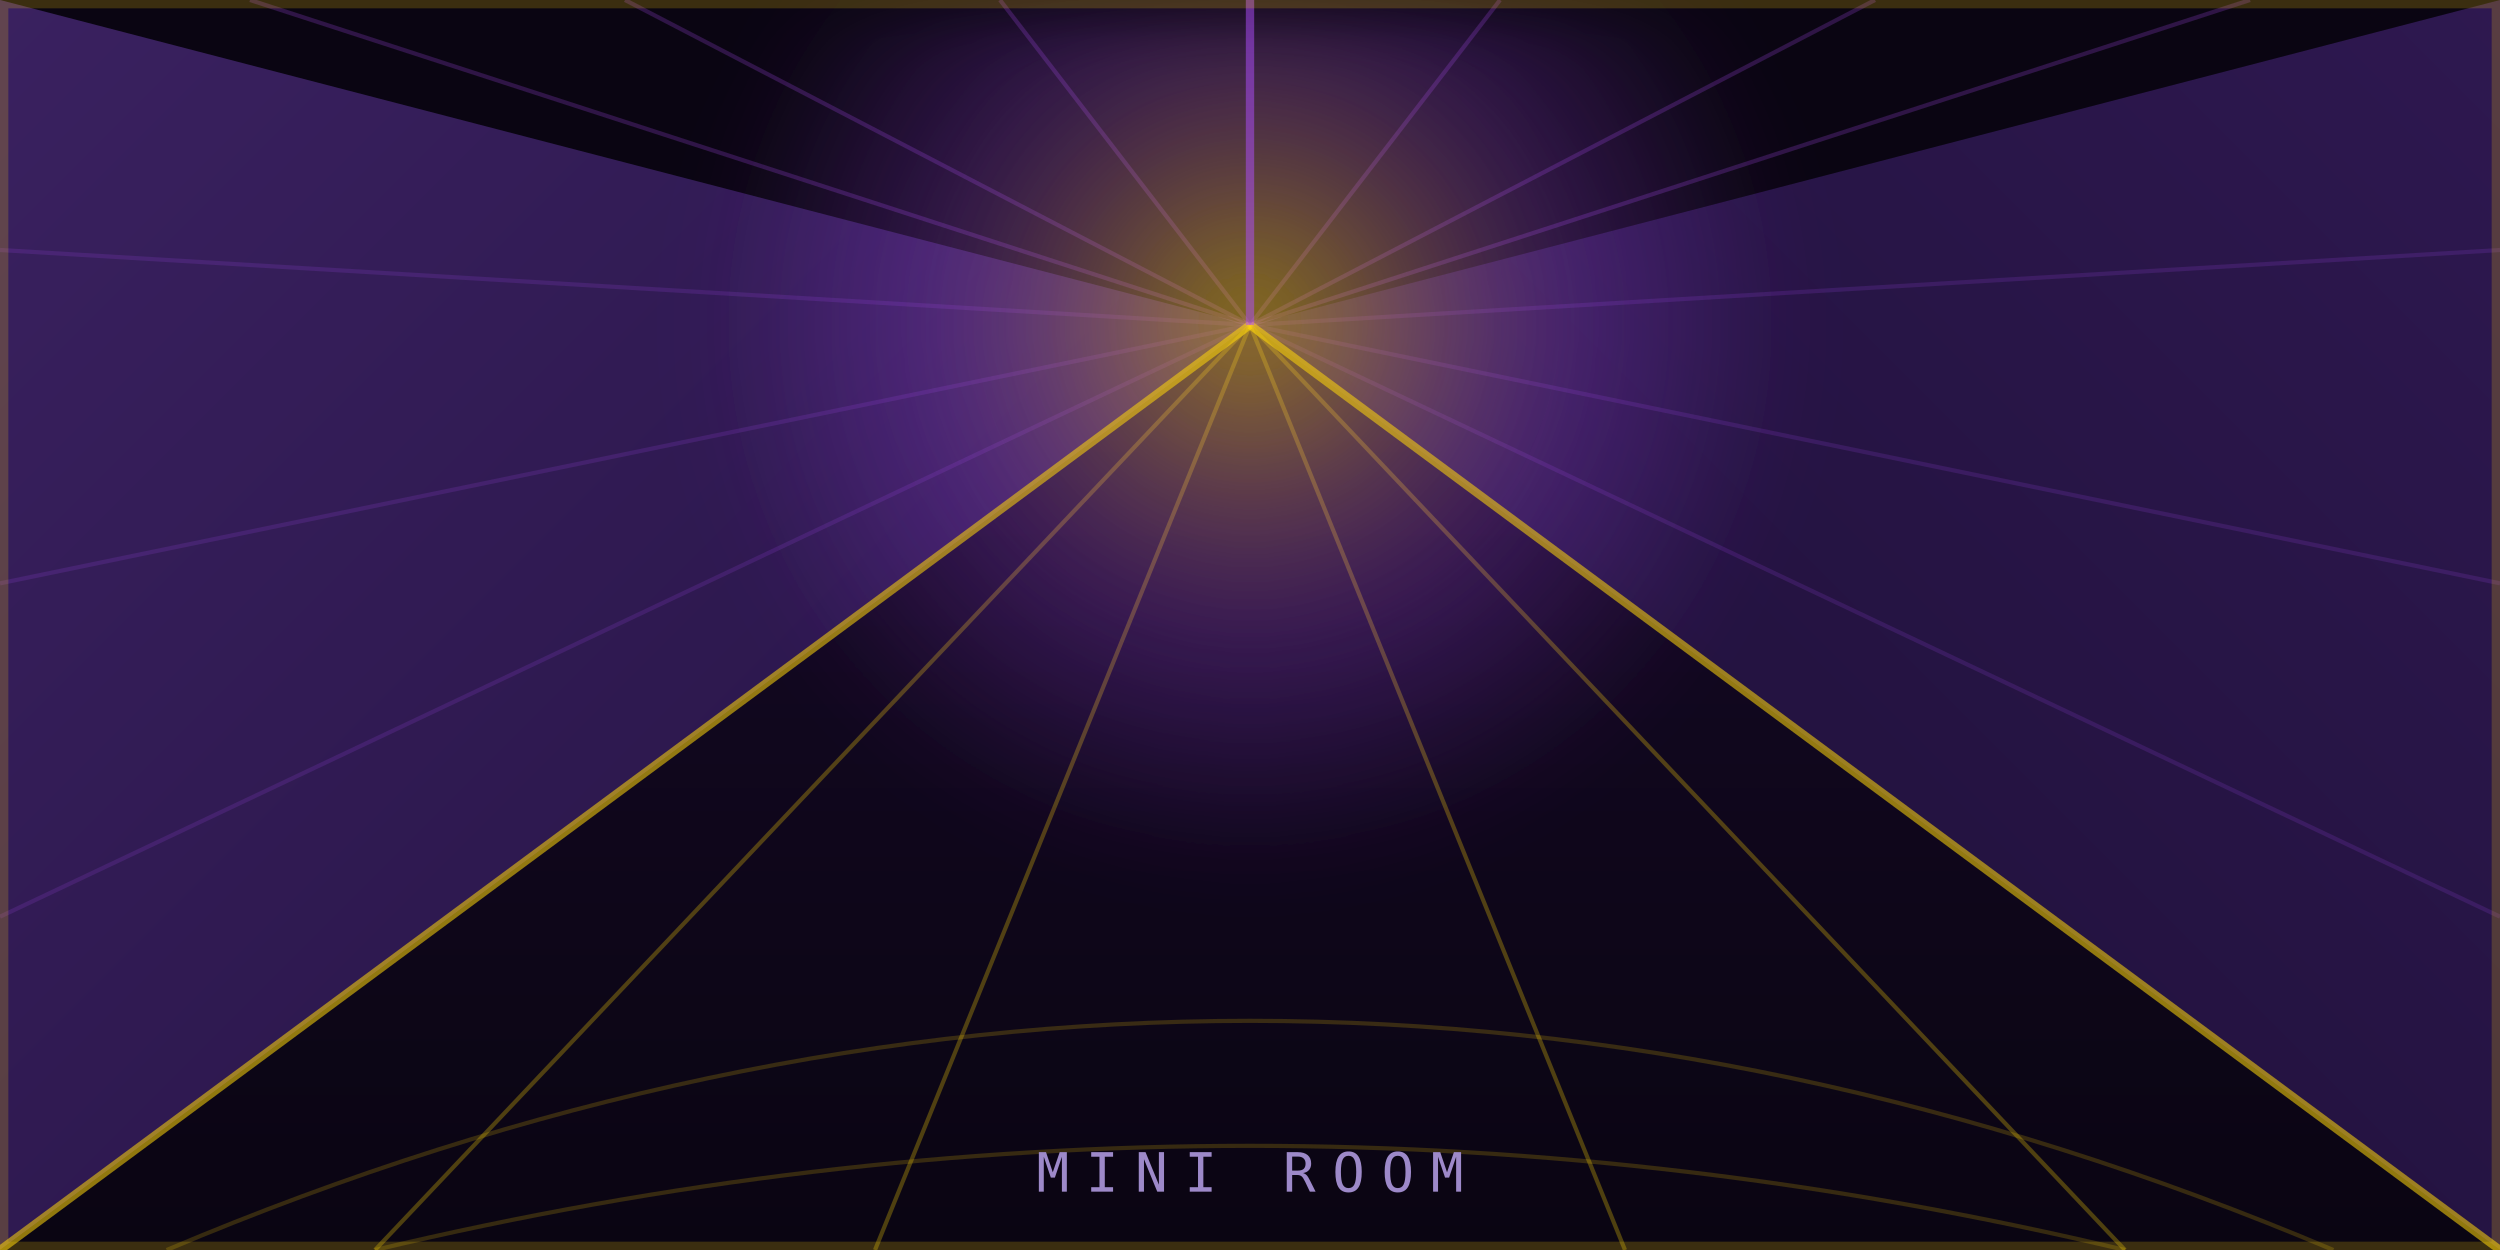
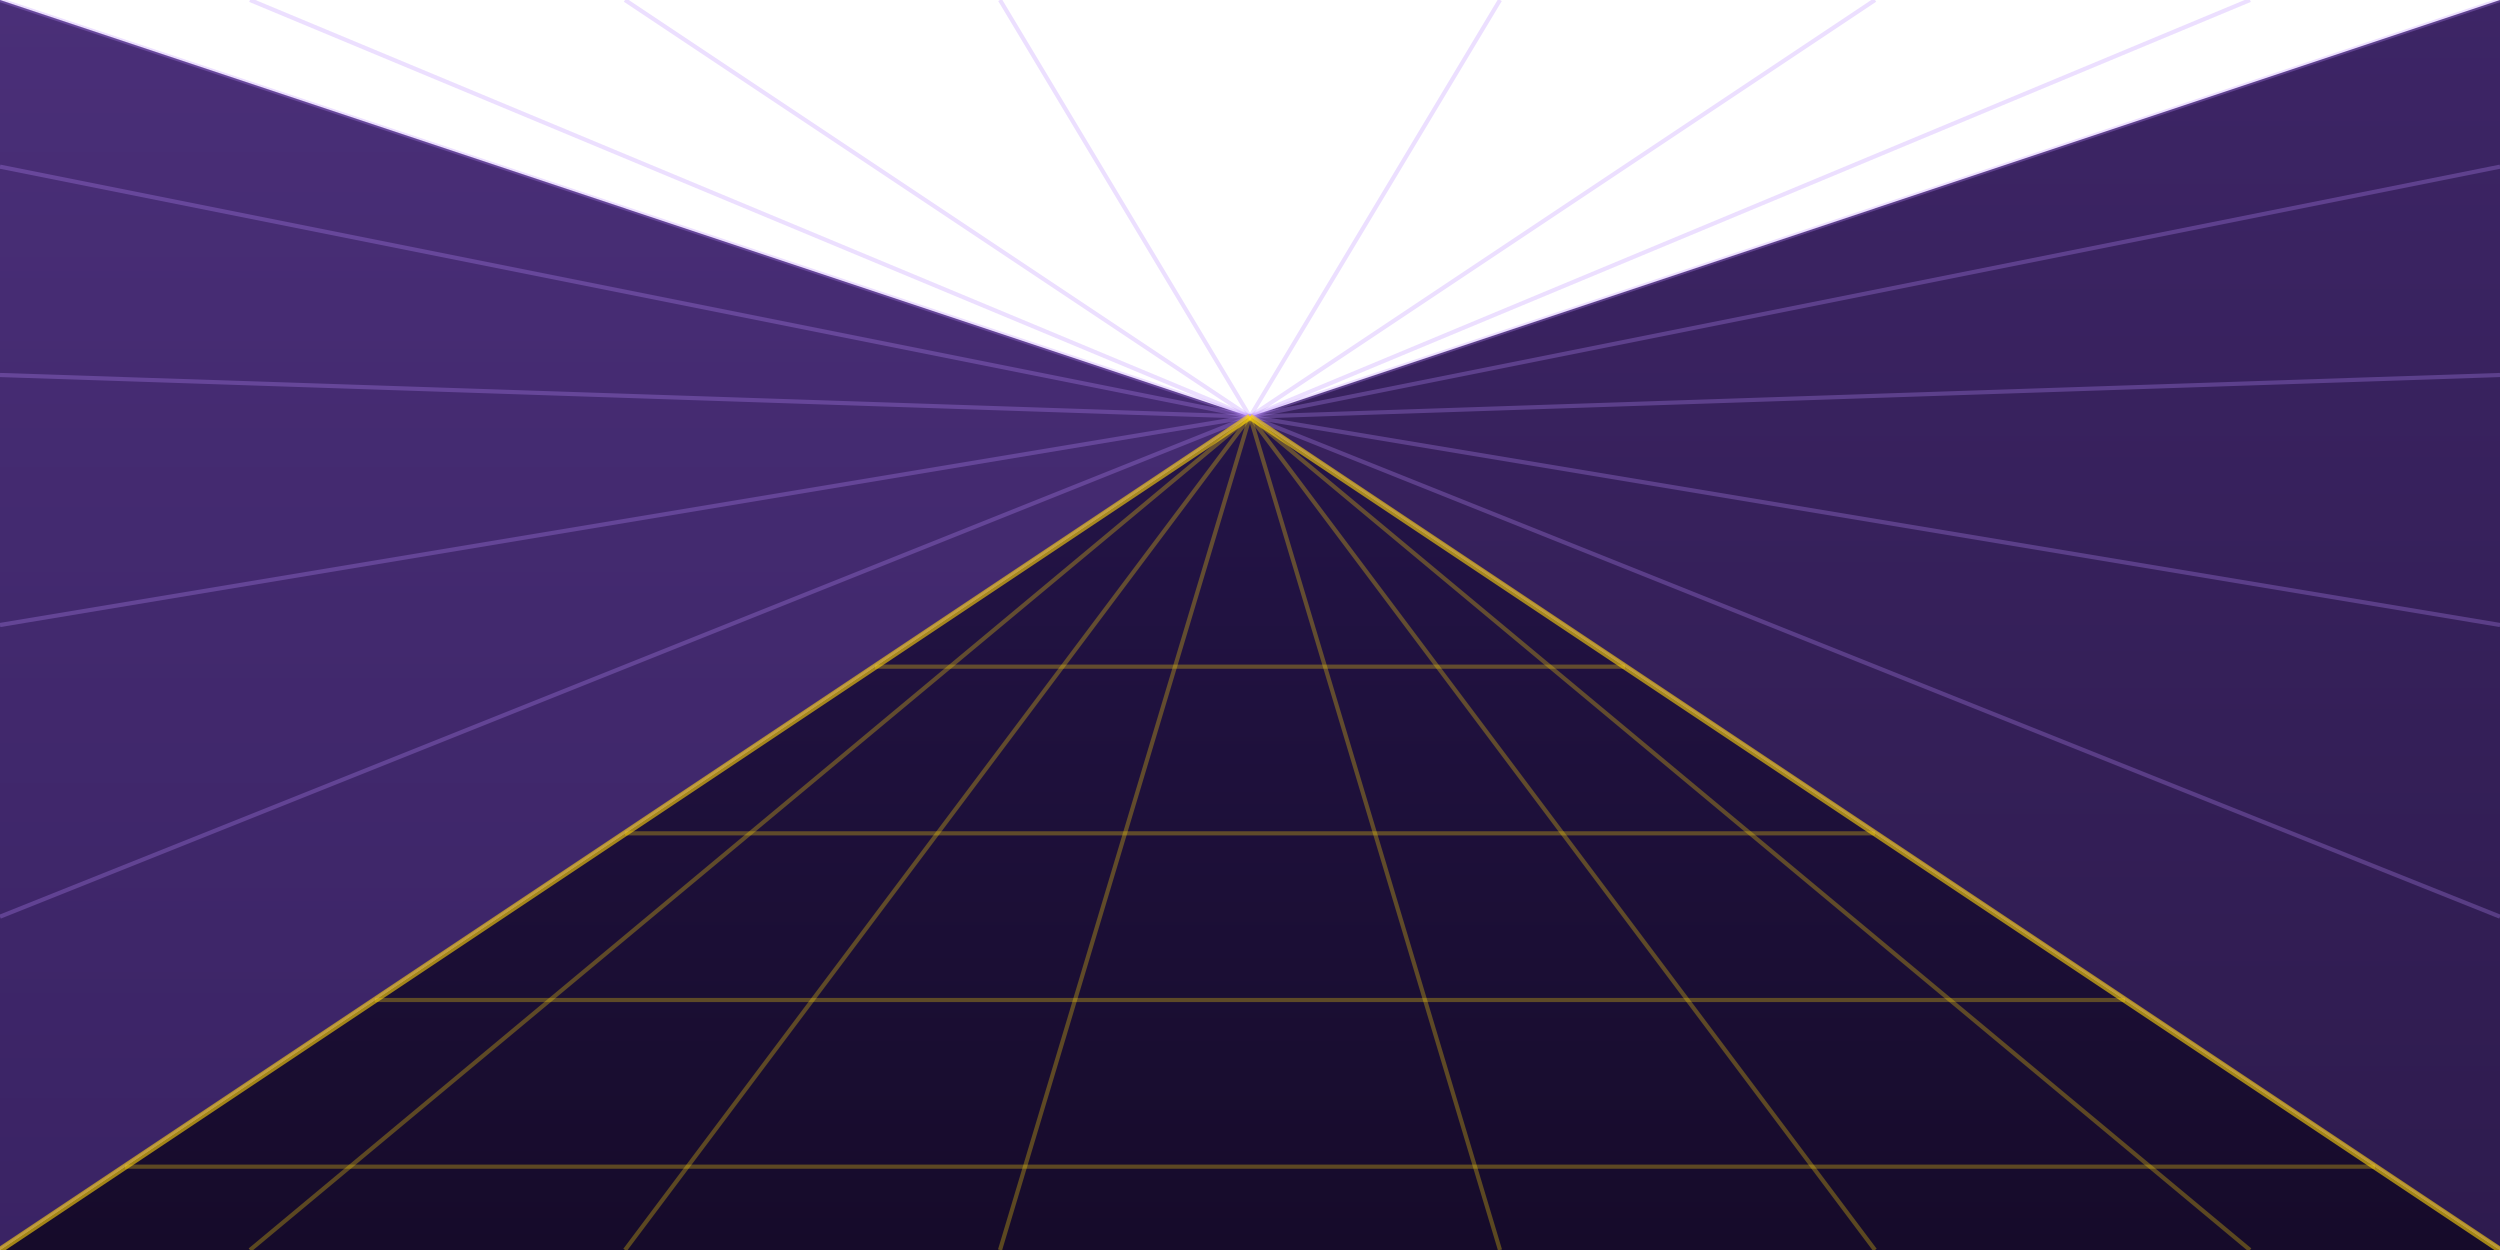
<svg xmlns="http://www.w3.org/2000/svg" viewBox="0 0 600 300">
  <defs>
-     <linearGradient id="wallL" x1="0" y1="0" x2="1" y2="1">
-       <stop offset="0%" stop-color="#3A2160" />
-       <stop offset="100%" stop-color="#241242" />
+     <linearGradient id="wallL" x1="0" y1="0" x2="0" y2="1">
+       <stop offset="0%" stop-color="#4A2F78" />
+       <stop offset="100%" stop-color="#3A2364" />
    </linearGradient>
-     <linearGradient id="wallR" x1="1" y1="0" x2="0" y2="1">
-       <stop offset="0%" stop-color="#2E1850" />
-       <stop offset="100%" stop-color="#1C0F35" />
+     <linearGradient id="wallR" x1="0" y1="0" x2="0" y2="1">
+       <stop offset="0%" stop-color="#3D2566" />
+       <stop offset="100%" stop-color="#2E1B4E" />
    </linearGradient>
    <linearGradient id="floor" x1="0" y1="0" x2="0" y2="1">
-       <stop offset="0%" stop-color="#150826" />
-       <stop offset="100%" stop-color="#0A0512" />
+       <stop offset="0%" stop-color="#241448" />
+       <stop offset="100%" stop-color="#160B2A" />
    </linearGradient>
-     <radialGradient id="apexGlow" cx="50%" cy="50%" r="50%">
-       <stop offset="0%" stop-color="#FFD60A" stop-opacity="0.55" />
-       <stop offset="60%" stop-color="#B14EFF" stop-opacity="0.22" />
-       <stop offset="100%" stop-color="#B14EFF" stop-opacity="0" />
-     </radialGradient>
-     <filter id="soft" x="-50%" y="-50%" width="200%" height="200%">
-       <feGaussianBlur stdDeviation="10" />
-     </filter>
  </defs>
-   <rect width="600" height="300" fill="#0A0512" />
-   <polygon points="0,0 300,78 0,300" fill="url(#wallL)" />
-   <polygon points="600,0 300,78 600,300" fill="url(#wallR)" />
-   <polygon points="300,78 0,300 600,300" fill="url(#floor)" />
-   <g stroke="#B14EFF" stroke-opacity="0.22" stroke-width="1">
-     <line x1="60" y1="0" x2="300" y2="78" />
-     <line x1="150" y1="0" x2="300" y2="78" />
-     <line x1="240" y1="0" x2="300" y2="78" />
-     <line x1="360" y1="0" x2="300" y2="78" />
-     <line x1="450" y1="0" x2="300" y2="78" />
-     <line x1="540" y1="0" x2="300" y2="78" />
+   <polygon points="0,0 300,100 0,300" fill="url(#wallL)" />
+   <polygon points="600,0 300,100 600,300" fill="url(#wallR)" />
+   <g stroke="#B98CFF" stroke-opacity="0.28" stroke-width="1">
+     <line x1="0" y1="0" x2="300" y2="100" />
+     <line x1="0" y1="40" x2="300" y2="100" />
+     <line x1="0" y1="90" x2="300" y2="100" />
+     <line x1="0" y1="150" x2="300" y2="100" />
+     <line x1="0" y1="220" x2="300" y2="100" />
+     <line x1="0" y1="300" x2="300" y2="100" />
+     <line x1="600" y1="0" x2="300" y2="100" />
+     <line x1="600" y1="40" x2="300" y2="100" />
+     <line x1="600" y1="90" x2="300" y2="100" />
+     <line x1="600" y1="150" x2="300" y2="100" />
+     <line x1="600" y1="220" x2="300" y2="100" />
+     <line x1="600" y1="300" x2="300" y2="100" />
  </g>
-   <g stroke="#B14EFF" stroke-opacity="0.15" stroke-width="1">
-     <line x1="0" y1="60" x2="300" y2="78" />
-     <line x1="0" y1="140" x2="300" y2="78" />
-     <line x1="0" y1="220" x2="300" y2="78" />
-     <line x1="600" y1="60" x2="300" y2="78" />
-     <line x1="600" y1="140" x2="300" y2="78" />
-     <line x1="600" y1="220" x2="300" y2="78" />
+   <g stroke="#B98CFF" stroke-opacity="0.28" stroke-width="1">
+     <line x1="60" y1="0" x2="300" y2="100" />
+     <line x1="150" y1="0" x2="300" y2="100" />
+     <line x1="240" y1="0" x2="300" y2="100" />
+     <line x1="360" y1="0" x2="300" y2="100" />
+     <line x1="450" y1="0" x2="300" y2="100" />
+     <line x1="540" y1="0" x2="300" y2="100" />
  </g>
-   <g stroke="#FFD60A" stroke-opacity="0.28" stroke-width="1">
-     <line x1="90" y1="300" x2="300" y2="78" />
-     <line x1="210" y1="300" x2="300" y2="78" />
-     <line x1="390" y1="300" x2="300" y2="78" />
-     <line x1="510" y1="300" x2="300" y2="78" />
+   <polygon points="300,100 0,300 600,300" fill="url(#floor)" />
+   <g stroke="#FFD60A" stroke-opacity="0.3" stroke-width="1">
+     <line x1="60" y1="300" x2="300" y2="100" />
+     <line x1="150" y1="300" x2="300" y2="100" />
+     <line x1="240" y1="300" x2="300" y2="100" />
+     <line x1="360" y1="300" x2="300" y2="100" />
+     <line x1="450" y1="300" x2="300" y2="100" />
+     <line x1="540" y1="300" x2="300" y2="100" />
+     <line x1="210" y1="160" x2="390" y2="160" />
+     <line x1="150" y1="200" x2="450" y2="200" />
+     <line x1="90" y1="240" x2="510" y2="240" />
+     <line x1="30" y1="280" x2="570" y2="280" />
  </g>
-   <g stroke="#FFD60A" stroke-opacity="0.18" stroke-width="1" fill="none">
-     <path d="M 90 300 Q 300 250 510 300" />
-     <path d="M 40 300 Q 300 190 560 300" />
+   <g stroke="#FFD60A" stroke-opacity="0.6" stroke-width="1.5" fill="none">
+     <line x1="300" y1="100" x2="0" y2="300" />
+     <line x1="300" y1="100" x2="600" y2="300" />
  </g>
-   <circle cx="300" cy="78" r="130" fill="url(#apexGlow)" filter="url(#soft)" />
-   <g stroke="#FFD60A" stroke-opacity="0.55" stroke-width="2" fill="none">
-     <line x1="300" y1="78" x2="0" y2="300" />
-     <line x1="300" y1="78" x2="600" y2="300" />
-   </g>
-   <line x1="300" y1="0" x2="300" y2="78" stroke="#B14EFF" stroke-opacity="0.5" stroke-width="2" />
-   <text x="300" y="286" text-anchor="middle" font-family="monospace" font-size="13" letter-spacing="4" fill="#9D89C9">MINI ROOM</text>
-   <rect x="1" y="1" width="598" height="298" fill="none" stroke="#FFD60A" stroke-opacity="0.2" stroke-width="2" />
</svg>
